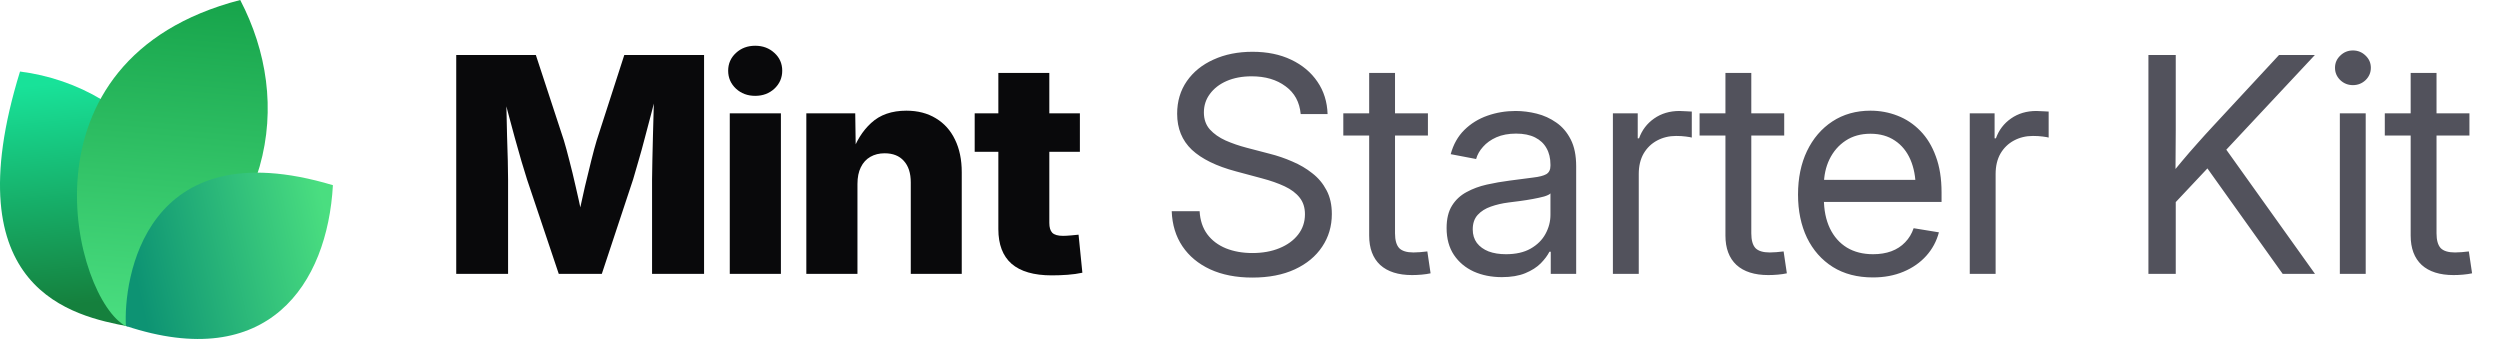
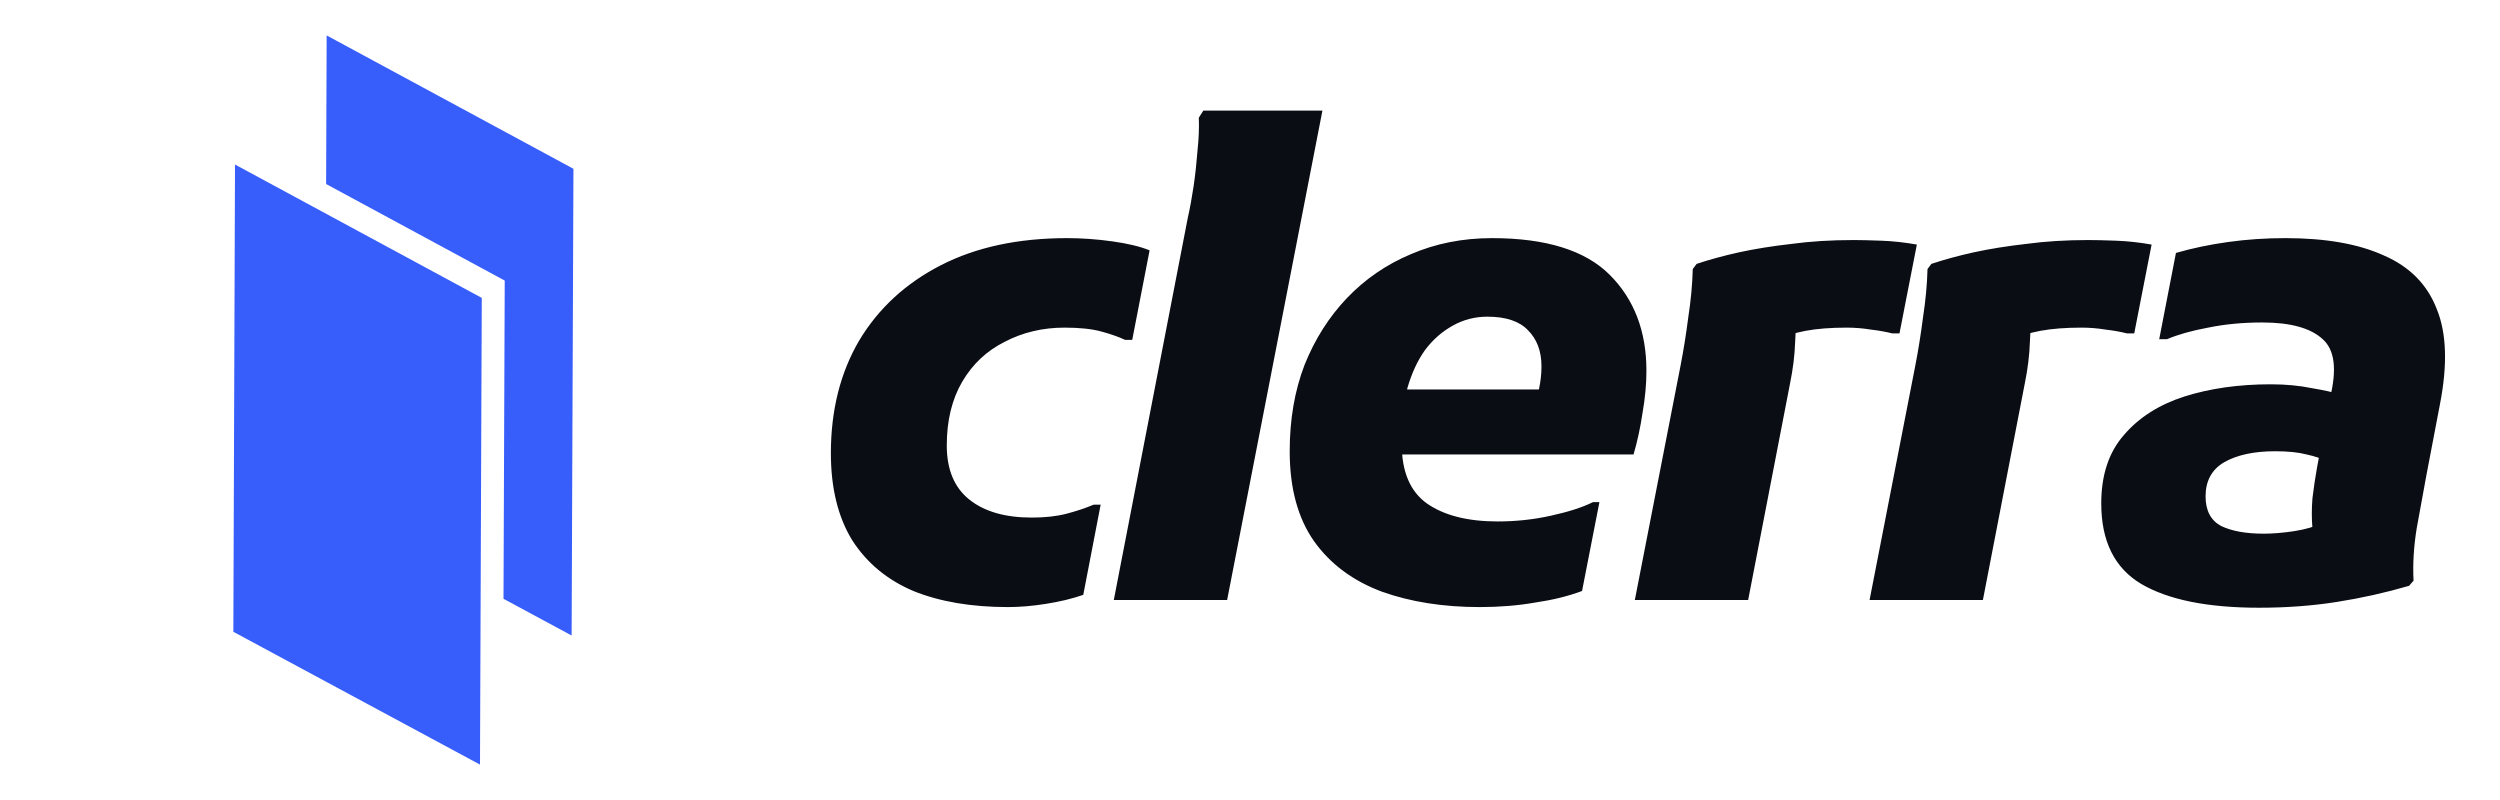
- <svg xmlns="http://www.w3.org/2000/svg" width="177" height="24" viewBox="0 0 177 24" fill="none">
-   <path d="M9.061 23.108C5.268 22.377 -3.391 20.627 1.417 5.064C9.634 6.099 16.973 14.064 9.061 23.108Z" fill="url(#paint0_linear_17557_2020)" />
-   <path d="M8.919 23.094C5.276 21.222 0.784 4.209 17.007 0C20.757 7.193 19.621 16.545 8.919 23.094Z" fill="url(#paint1_linear_17557_2020)" />
-   <path d="M8.914 23.079C8.735 19.882 10.159 9.085 23.57 13.111C23.181 20.123 18.984 26.418 8.914 23.079Z" fill="url(#paint2_linear_17557_2020)" />
-   <path d="M32.301 19.392V3.894H37.938L39.925 9.948C40.036 10.315 40.164 10.787 40.31 11.362C40.462 11.938 40.611 12.552 40.757 13.204C40.91 13.855 41.048 14.483 41.173 15.086C41.305 15.682 41.412 16.192 41.495 16.615H40.695C40.771 16.192 40.871 15.682 40.996 15.086C41.128 14.49 41.267 13.866 41.412 13.214C41.565 12.562 41.714 11.948 41.86 11.373C42.005 10.79 42.133 10.315 42.244 9.948L44.2 3.894H49.848V19.392H46.166V12.704C46.166 12.357 46.173 11.917 46.187 11.383C46.2 10.849 46.214 10.27 46.228 9.646C46.249 9.022 46.266 8.391 46.28 7.753C46.301 7.115 46.311 6.519 46.311 5.964H46.623C46.485 6.561 46.332 7.181 46.166 7.826C45.999 8.471 45.833 9.102 45.666 9.719C45.507 10.336 45.351 10.901 45.198 11.414C45.053 11.928 44.928 12.357 44.824 12.704L42.608 19.392H39.561L37.314 12.704C37.203 12.357 37.072 11.928 36.919 11.414C36.773 10.901 36.614 10.34 36.441 9.729C36.274 9.112 36.104 8.481 35.931 7.836C35.764 7.192 35.608 6.567 35.463 5.964H35.827C35.834 6.512 35.844 7.105 35.858 7.743C35.872 8.374 35.886 9.005 35.9 9.636C35.92 10.26 35.938 10.839 35.952 11.373C35.965 11.907 35.972 12.351 35.972 12.704V19.392H32.301ZM51.668 19.392V8.024H55.288V19.392H51.668ZM53.468 6.786C52.927 6.786 52.473 6.616 52.105 6.276C51.738 5.93 51.554 5.507 51.554 5.007C51.554 4.508 51.738 4.088 52.105 3.749C52.473 3.409 52.927 3.239 53.468 3.239C54.009 3.239 54.463 3.409 54.83 3.749C55.198 4.082 55.382 4.501 55.382 5.007C55.382 5.507 55.198 5.93 54.83 6.276C54.463 6.616 54.009 6.786 53.468 6.786ZM60.708 13.027V19.392H57.088V8.024H60.551L60.593 10.967H60.281C60.593 10.024 61.061 9.268 61.685 8.7C62.309 8.124 63.138 7.836 64.171 7.836C64.975 7.836 65.672 8.017 66.262 8.377C66.851 8.731 67.302 9.234 67.614 9.885C67.933 10.537 68.092 11.307 68.092 12.194V19.392H64.483V12.912C64.483 12.26 64.32 11.754 63.994 11.394C63.675 11.033 63.221 10.853 62.632 10.853C62.25 10.853 61.914 10.936 61.623 11.102C61.332 11.269 61.106 11.515 60.947 11.841C60.787 12.16 60.708 12.555 60.708 13.027ZM76.456 8.024V10.749H69.008V8.024H76.456ZM70.683 5.163H74.292V15.783C74.292 16.102 74.361 16.334 74.5 16.48C74.646 16.625 74.899 16.698 75.259 16.698C75.405 16.698 75.596 16.688 75.831 16.667C76.074 16.646 76.251 16.629 76.362 16.615L76.632 19.309C76.313 19.378 75.963 19.427 75.582 19.455C75.207 19.482 74.836 19.496 74.469 19.496C73.2 19.496 72.25 19.222 71.619 18.674C70.995 18.127 70.683 17.308 70.683 16.22V5.163Z" fill="#09090B" />
-   <path d="M88.667 19.652C87.523 19.652 86.528 19.458 85.682 19.07C84.843 18.681 84.188 18.137 83.716 17.437C83.245 16.736 82.992 15.908 82.957 14.951H84.933C84.968 15.596 85.148 16.14 85.474 16.584C85.8 17.021 86.24 17.354 86.795 17.582C87.35 17.804 87.974 17.915 88.667 17.915C89.388 17.915 90.026 17.801 90.581 17.572C91.143 17.343 91.583 17.024 91.902 16.615C92.228 16.199 92.391 15.717 92.391 15.169C92.391 14.698 92.266 14.306 92.017 13.994C91.767 13.675 91.413 13.408 90.956 13.193C90.498 12.978 89.954 12.787 89.323 12.621L87.502 12.132C86.123 11.765 85.082 11.255 84.382 10.603C83.689 9.944 83.342 9.095 83.342 8.055C83.342 7.174 83.571 6.404 84.028 5.746C84.486 5.087 85.117 4.577 85.921 4.217C86.726 3.849 87.645 3.666 88.678 3.666C89.718 3.666 90.63 3.853 91.413 4.227C92.204 4.602 92.824 5.122 93.275 5.787C93.726 6.446 93.965 7.209 93.993 8.076H92.089C92.013 7.23 91.656 6.574 91.018 6.11C90.387 5.638 89.586 5.403 88.615 5.403C87.95 5.403 87.36 5.513 86.847 5.735C86.341 5.957 85.946 6.262 85.661 6.651C85.377 7.032 85.235 7.469 85.235 7.961C85.235 8.447 85.377 8.849 85.661 9.168C85.946 9.48 86.317 9.74 86.774 9.948C87.232 10.149 87.724 10.319 88.251 10.457L89.884 10.884C90.439 11.023 90.977 11.206 91.496 11.435C92.023 11.657 92.495 11.934 92.911 12.267C93.334 12.593 93.67 12.995 93.92 13.474C94.17 13.945 94.294 14.504 94.294 15.149C94.294 16.015 94.066 16.788 93.608 17.468C93.157 18.148 92.512 18.681 91.673 19.07C90.834 19.458 89.832 19.652 88.667 19.652ZM101.097 8.024V9.594H95.106V8.024H101.097ZM96.937 5.163H98.767V16.521C98.767 17 98.865 17.347 99.059 17.562C99.26 17.77 99.6 17.874 100.078 17.874C100.21 17.874 100.366 17.867 100.546 17.853C100.733 17.832 100.903 17.815 101.056 17.801L101.285 19.351C101.097 19.392 100.886 19.423 100.65 19.444C100.414 19.465 100.189 19.475 99.974 19.475C98.996 19.475 98.244 19.236 97.717 18.758C97.197 18.272 96.937 17.579 96.937 16.677V5.163ZM106.33 19.621C105.595 19.621 104.932 19.489 104.343 19.226C103.754 18.955 103.285 18.564 102.939 18.05C102.592 17.53 102.419 16.896 102.419 16.147C102.419 15.495 102.547 14.965 102.804 14.556C103.06 14.146 103.403 13.828 103.833 13.599C104.263 13.363 104.742 13.186 105.269 13.068C105.796 12.95 106.333 12.857 106.881 12.787C107.574 12.69 108.132 12.617 108.555 12.569C108.978 12.52 109.287 12.441 109.481 12.33C109.675 12.212 109.772 12.014 109.772 11.737V11.654C109.772 11.203 109.679 10.815 109.492 10.489C109.311 10.163 109.041 9.91 108.68 9.729C108.32 9.549 107.872 9.459 107.338 9.459C106.805 9.459 106.34 9.546 105.945 9.719C105.556 9.892 105.241 10.118 104.998 10.395C104.755 10.665 104.593 10.953 104.509 11.258L102.71 10.915C102.897 10.222 103.22 9.65 103.677 9.199C104.135 8.748 104.679 8.412 105.31 8.19C105.941 7.968 106.607 7.857 107.307 7.857C107.8 7.857 108.295 7.92 108.795 8.044C109.301 8.169 109.765 8.381 110.188 8.679C110.611 8.97 110.951 9.369 111.208 9.875C111.464 10.374 111.593 11.005 111.593 11.768V19.392H109.793V17.822H109.7C109.568 18.085 109.363 18.359 109.086 18.643C108.809 18.921 108.444 19.153 107.994 19.34C107.543 19.527 106.988 19.621 106.33 19.621ZM106.621 17.998C107.321 17.998 107.904 17.867 108.368 17.603C108.84 17.333 109.19 16.986 109.419 16.563C109.654 16.133 109.772 15.682 109.772 15.211V13.692C109.703 13.769 109.554 13.841 109.325 13.911C109.096 13.973 108.829 14.032 108.524 14.088C108.226 14.143 107.921 14.192 107.609 14.233C107.304 14.275 107.033 14.309 106.798 14.337C106.354 14.393 105.938 14.49 105.549 14.628C105.168 14.76 104.86 14.954 104.624 15.211C104.388 15.467 104.27 15.811 104.27 16.241C104.27 16.615 104.367 16.934 104.561 17.198C104.762 17.461 105.04 17.662 105.393 17.801C105.747 17.933 106.156 17.998 106.621 17.998ZM114.193 19.392V8.024H115.951V9.792H116.045C116.253 9.209 116.61 8.741 117.116 8.388C117.622 8.034 118.219 7.857 118.905 7.857C119.058 7.857 119.217 7.864 119.384 7.878C119.55 7.885 119.682 7.892 119.779 7.899V9.74C119.716 9.719 119.578 9.695 119.363 9.667C119.155 9.639 118.922 9.625 118.666 9.625C118.174 9.625 117.726 9.733 117.324 9.948C116.922 10.163 116.603 10.471 116.367 10.874C116.138 11.276 116.024 11.758 116.024 12.319V19.392H114.193ZM126.322 8.024V9.594H120.33V8.024H126.322ZM122.161 5.163H123.992V16.521C123.992 17 124.089 17.347 124.283 17.562C124.484 17.77 124.824 17.874 125.302 17.874C125.434 17.874 125.59 17.867 125.77 17.853C125.958 17.832 126.127 17.815 126.28 17.801L126.509 19.351C126.322 19.392 126.11 19.423 125.874 19.444C125.639 19.465 125.413 19.475 125.198 19.475C124.221 19.475 123.468 19.236 122.941 18.758C122.421 18.272 122.161 17.579 122.161 16.677V5.163ZM132.604 19.642C131.502 19.642 130.555 19.396 129.765 18.903C128.974 18.404 128.364 17.714 127.934 16.834C127.511 15.946 127.3 14.927 127.3 13.775C127.3 12.611 127.511 11.584 127.934 10.697C128.364 9.802 128.964 9.102 129.734 8.596C130.51 8.089 131.408 7.836 132.428 7.836C133.1 7.836 133.738 7.954 134.341 8.19C134.952 8.426 135.489 8.783 135.954 9.261C136.425 9.74 136.793 10.343 137.056 11.071C137.327 11.792 137.462 12.645 137.462 13.63V14.296H128.433V12.735H136.463L135.631 13.297C135.631 12.541 135.506 11.876 135.257 11.3C135.007 10.725 134.643 10.277 134.165 9.958C133.686 9.632 133.107 9.469 132.428 9.469C131.748 9.469 131.162 9.632 130.67 9.958C130.177 10.284 129.796 10.725 129.526 11.279C129.262 11.827 129.13 12.441 129.13 13.12V14.046C129.13 14.864 129.273 15.572 129.557 16.168C129.841 16.757 130.243 17.211 130.763 17.53C131.283 17.842 131.901 17.998 132.615 17.998C133.093 17.998 133.523 17.929 133.905 17.79C134.293 17.645 134.619 17.433 134.882 17.156C135.153 16.879 135.354 16.546 135.486 16.157L137.275 16.449C137.108 17.08 136.81 17.634 136.38 18.113C135.95 18.591 135.413 18.966 134.768 19.236C134.123 19.507 133.402 19.642 132.604 19.642ZM139.459 19.392V8.024H141.217V9.792H141.311C141.519 9.209 141.876 8.741 142.382 8.388C142.888 8.034 143.485 7.857 144.171 7.857C144.324 7.857 144.483 7.864 144.649 7.878C144.816 7.885 144.948 7.892 145.045 7.899V9.74C144.982 9.719 144.844 9.695 144.629 9.667C144.421 9.639 144.188 9.625 143.932 9.625C143.439 9.625 142.992 9.733 142.59 9.948C142.188 10.163 141.869 10.471 141.633 10.874C141.404 11.276 141.29 11.758 141.29 12.319V19.392H139.459ZM153.429 14.961V12.715C153.783 12.257 154.136 11.82 154.49 11.404C154.844 10.981 155.204 10.565 155.572 10.156C155.939 9.74 156.314 9.327 156.695 8.918L161.355 3.894H163.893L157.277 10.967H157.184L153.429 14.961ZM152.108 19.392V3.894H154.043V9.241L154.022 12.559L154.043 13.505V19.392H152.108ZM161.615 19.392L155.967 11.477L157.173 9.969L163.903 19.392H161.615ZM165.661 19.392V8.024H167.492V19.392H165.661ZM166.587 6.027C166.24 6.027 165.942 5.909 165.692 5.673C165.443 5.43 165.318 5.139 165.318 4.799C165.318 4.459 165.443 4.172 165.692 3.936C165.942 3.693 166.24 3.572 166.587 3.572C166.934 3.572 167.232 3.693 167.482 3.936C167.731 4.172 167.856 4.459 167.856 4.799C167.856 5.139 167.731 5.43 167.482 5.673C167.232 5.909 166.934 6.027 166.587 6.027ZM174.836 8.024V9.594H168.844V8.024H174.836ZM170.675 5.163H172.506V16.521C172.506 17 172.603 17.347 172.797 17.562C172.998 17.77 173.338 17.874 173.816 17.874C173.948 17.874 174.104 17.867 174.284 17.853C174.472 17.832 174.641 17.815 174.794 17.801L175.023 19.351C174.836 19.392 174.624 19.423 174.388 19.444C174.153 19.465 173.927 19.475 173.712 19.475C172.735 19.475 171.982 19.236 171.455 18.758C170.935 18.272 170.675 17.579 170.675 16.677V5.163Z" fill="#52525C" />
-   <defs>
-     <linearGradient id="paint0_linear_17557_2020" x1="3.776" y1="5.916" x2="5.232" y2="21.559" gradientUnits="userSpaceOnUse">
-       <stop stop-color="#18E299" />
-       <stop offset="1" stop-color="#15803D" />
-     </linearGradient>
-     <linearGradient id="paint1_linear_17557_2020" x1="12.171" y1="-0.718" x2="10.19" y2="22.983" gradientUnits="userSpaceOnUse">
-       <stop stop-color="#16A34A" />
-       <stop offset="1" stop-color="#4ADE80" />
-     </linearGradient>
-     <linearGradient id="paint2_linear_17557_2020" x1="23.133" y1="15.353" x2="9.338" y2="18.52" gradientUnits="userSpaceOnUse">
-       <stop stop-color="#4ADE80" />
-       <stop offset="1" stop-color="#0D9373" />
-     </linearGradient>
-   </defs>
+ <svg xmlns="http://www.w3.org/2000/svg" width="100" height="32" viewBox="0 0 100 32" fill="none">
+   <path d="M22.938 6.752L22.865 25.42L20.14 23.952L20.189 11.223L13.045 7.361L13.066 1.417L22.938 6.752Z" fill="#375DFB" />
+   <path d="M9.4 6.581L19.271 11.916L19.2 30.584L9.334 25.272L9.4 6.581Z" fill="#375DFB" />
+   <path d="M33.235 18.128C33.235 16.41 33.612 14.908 34.368 13.62C35.141 12.332 36.231 11.328 37.639 10.607C39.047 9.886 40.73 9.525 42.687 9.525C43.271 9.525 43.872 9.568 44.49 9.654C45.108 9.74 45.606 9.86 45.984 10.014L45.289 13.595H45.005C44.748 13.474 44.43 13.363 44.052 13.26C43.675 13.157 43.185 13.105 42.584 13.105C41.709 13.105 40.91 13.294 40.189 13.672C39.468 14.032 38.901 14.565 38.489 15.269C38.077 15.973 37.871 16.823 37.871 17.819C37.871 18.78 38.171 19.501 38.772 19.982C39.373 20.463 40.206 20.703 41.271 20.703C41.803 20.703 42.267 20.652 42.661 20.549C43.056 20.446 43.417 20.325 43.743 20.188H44.026L43.331 23.794C42.885 23.948 42.387 24.069 41.837 24.154C41.305 24.24 40.798 24.283 40.318 24.283C38.858 24.283 37.596 24.069 36.532 23.639C35.484 23.193 34.669 22.515 34.085 21.605C33.518 20.677 33.235 19.518 33.235 18.128ZM44.552 24L47.514 8.701C47.6 8.323 47.677 7.902 47.746 7.439C47.815 6.958 47.866 6.486 47.901 6.022C47.952 5.541 47.969 5.104 47.952 4.709L48.132 4.425H52.897L49.085 24H44.552ZM59.186 24.283C57.727 24.283 56.422 24.077 55.271 23.665C54.121 23.236 53.219 22.566 52.567 21.656C51.914 20.729 51.588 19.527 51.588 18.05C51.588 16.78 51.786 15.629 52.181 14.599C52.593 13.569 53.159 12.676 53.88 11.92C54.602 11.165 55.452 10.581 56.43 10.169C57.426 9.74 58.508 9.525 59.676 9.525C61.839 9.525 63.41 10.014 64.389 10.993C65.368 11.972 65.857 13.251 65.857 14.831C65.857 15.363 65.806 15.921 65.703 16.505C65.617 17.089 65.497 17.647 65.342 18.179H54.396V15.578H61.556C61.59 15.423 61.616 15.269 61.633 15.114C61.65 14.96 61.659 14.805 61.659 14.65C61.659 14.05 61.479 13.569 61.118 13.208C60.775 12.848 60.234 12.667 59.495 12.667C58.997 12.667 58.534 12.787 58.105 13.028C57.675 13.268 57.306 13.595 56.997 14.007C56.705 14.419 56.473 14.917 56.302 15.5C56.147 16.067 56.07 16.694 56.07 17.381V17.767C56.07 18.866 56.405 19.656 57.074 20.137C57.761 20.617 58.706 20.858 59.907 20.858C60.646 20.858 61.358 20.78 62.045 20.626C62.749 20.471 63.307 20.291 63.719 20.085H63.977L63.282 23.639C62.732 23.846 62.105 24 61.401 24.103C60.715 24.223 59.976 24.283 59.186 24.283ZM67.222 14.625C67.342 14.007 67.445 13.363 67.531 12.693C67.634 12.023 67.694 11.38 67.711 10.761L67.865 10.555C68.381 10.383 68.947 10.229 69.565 10.092C70.201 9.954 70.896 9.843 71.652 9.757C72.407 9.654 73.24 9.602 74.15 9.602C74.425 9.602 74.794 9.611 75.258 9.628C75.721 9.645 76.193 9.697 76.674 9.783L75.979 13.337H75.695C75.421 13.268 75.129 13.217 74.82 13.182C74.511 13.131 74.193 13.105 73.867 13.105C73.231 13.105 72.682 13.148 72.218 13.234C71.755 13.32 71.351 13.457 71.008 13.646L71.806 12.255C71.841 12.667 71.841 13.139 71.806 13.672C71.789 14.204 71.72 14.762 71.6 15.346L69.926 24H65.393L67.222 14.625ZM76.612 14.625C76.732 14.007 76.835 13.363 76.921 12.693C77.024 12.023 77.084 11.38 77.101 10.761L77.255 10.555C77.771 10.383 78.337 10.229 78.955 10.092C79.591 9.954 80.286 9.843 81.042 9.757C81.797 9.654 82.63 9.602 83.54 9.602C83.815 9.602 84.184 9.611 84.647 9.628C85.111 9.645 85.583 9.697 86.064 9.783L85.369 13.337H85.085C84.811 13.268 84.519 13.217 84.21 13.182C83.901 13.131 83.583 13.105 83.257 13.105C82.621 13.105 82.072 13.148 81.608 13.234C81.145 13.32 80.741 13.457 80.398 13.646L81.196 12.255C81.231 12.667 81.231 13.139 81.196 13.672C81.179 14.204 81.11 14.762 80.99 15.346L79.316 24H74.783L76.612 14.625ZM90.36 24.309C88.3 24.309 86.729 23.991 85.647 23.356C84.582 22.721 84.05 21.648 84.05 20.137C84.05 19.003 84.351 18.093 84.952 17.406C85.552 16.702 86.36 16.187 87.373 15.861C88.403 15.535 89.553 15.372 90.824 15.372C91.425 15.372 91.974 15.423 92.472 15.526C92.987 15.612 93.365 15.698 93.606 15.784L93.168 18.488C92.893 18.351 92.593 18.248 92.266 18.179C91.94 18.093 91.519 18.05 91.004 18.05C90.163 18.05 89.485 18.196 88.969 18.488C88.472 18.78 88.223 19.235 88.223 19.853C88.223 20.42 88.429 20.815 88.841 21.038C89.27 21.244 89.837 21.347 90.541 21.347C90.918 21.347 91.331 21.313 91.777 21.244C92.223 21.175 92.601 21.064 92.91 20.909L92.859 22.068C92.67 21.828 92.55 21.519 92.498 21.141C92.464 20.746 92.464 20.343 92.498 19.93C92.55 19.501 92.61 19.098 92.678 18.72L93.194 15.938C93.485 14.788 93.391 13.998 92.91 13.569C92.429 13.122 91.622 12.899 90.489 12.899C89.716 12.899 88.995 12.968 88.326 13.105C87.673 13.225 87.124 13.38 86.677 13.569H86.368L87.038 10.117C87.69 9.929 88.386 9.783 89.124 9.68C89.862 9.577 90.626 9.525 91.416 9.525C93.03 9.525 94.344 9.757 95.357 10.22C96.387 10.667 97.091 11.38 97.469 12.358C97.864 13.32 97.907 14.59 97.598 16.17L97.057 19.003C96.937 19.673 96.808 20.377 96.671 21.115C96.55 21.854 96.507 22.558 96.542 23.227L96.362 23.433C95.417 23.708 94.456 23.923 93.477 24.077C92.498 24.232 91.459 24.309 90.36 24.309Z" fill="#0A0D14" />
</svg>
